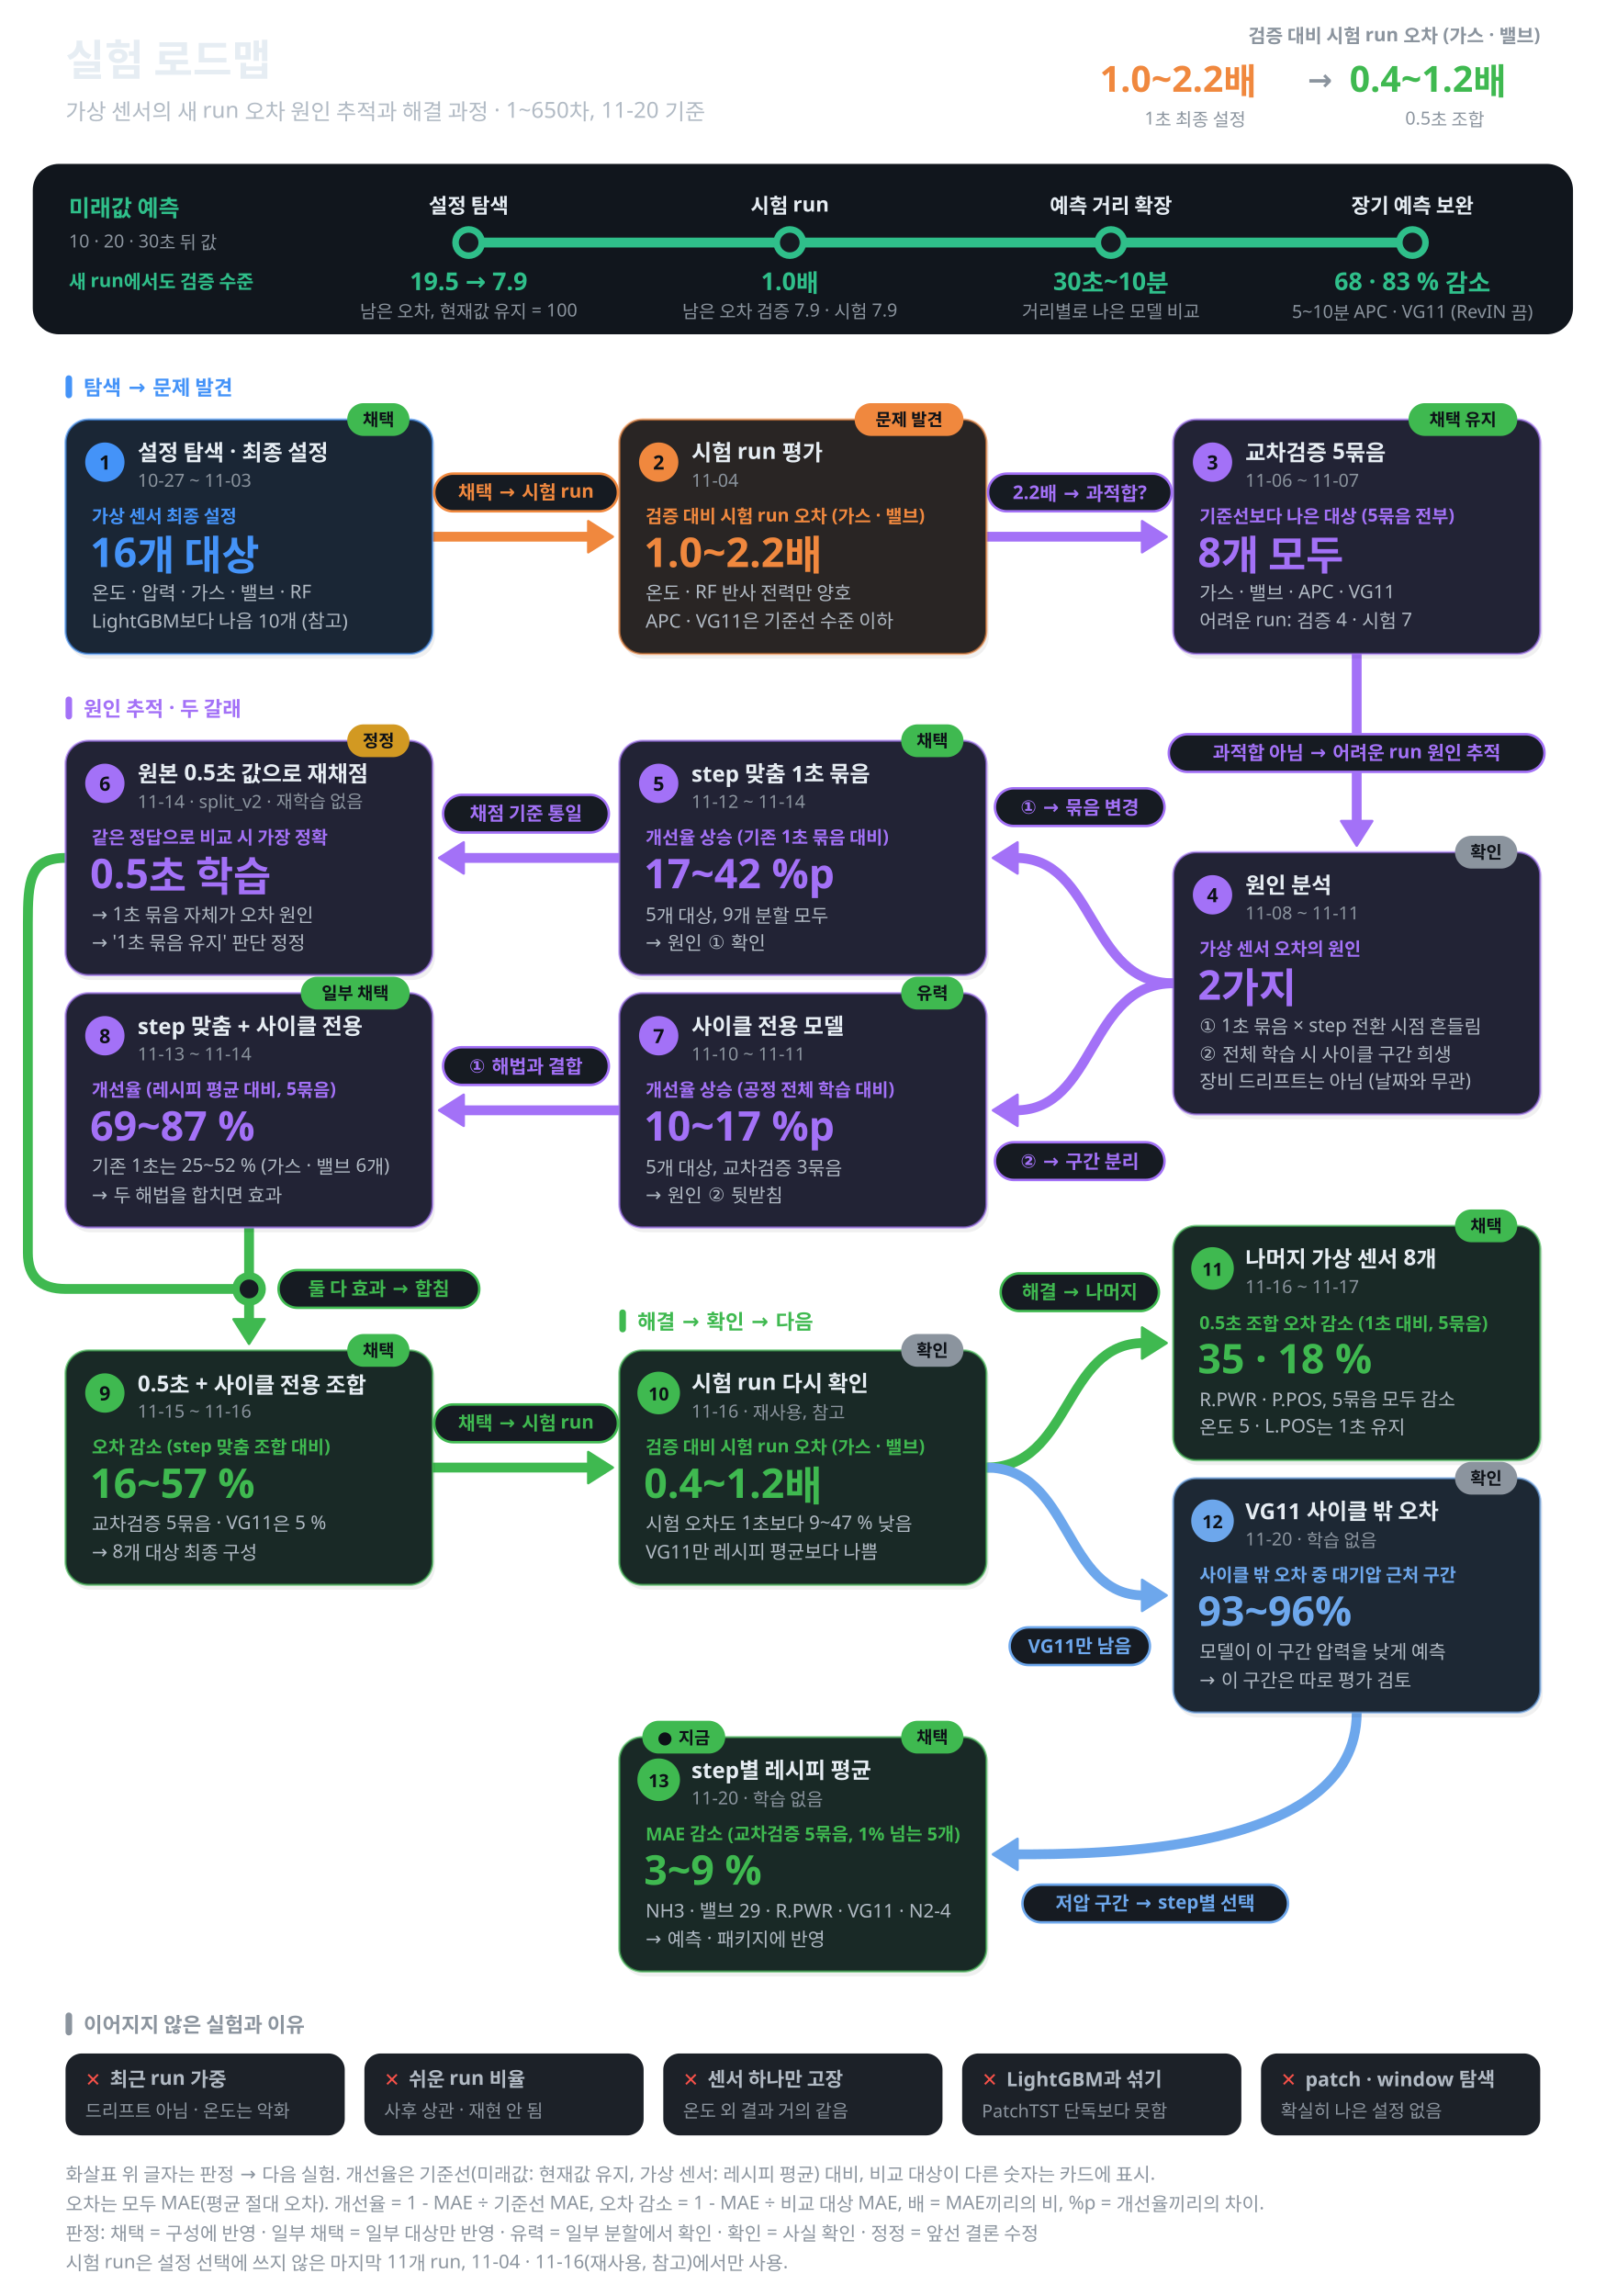
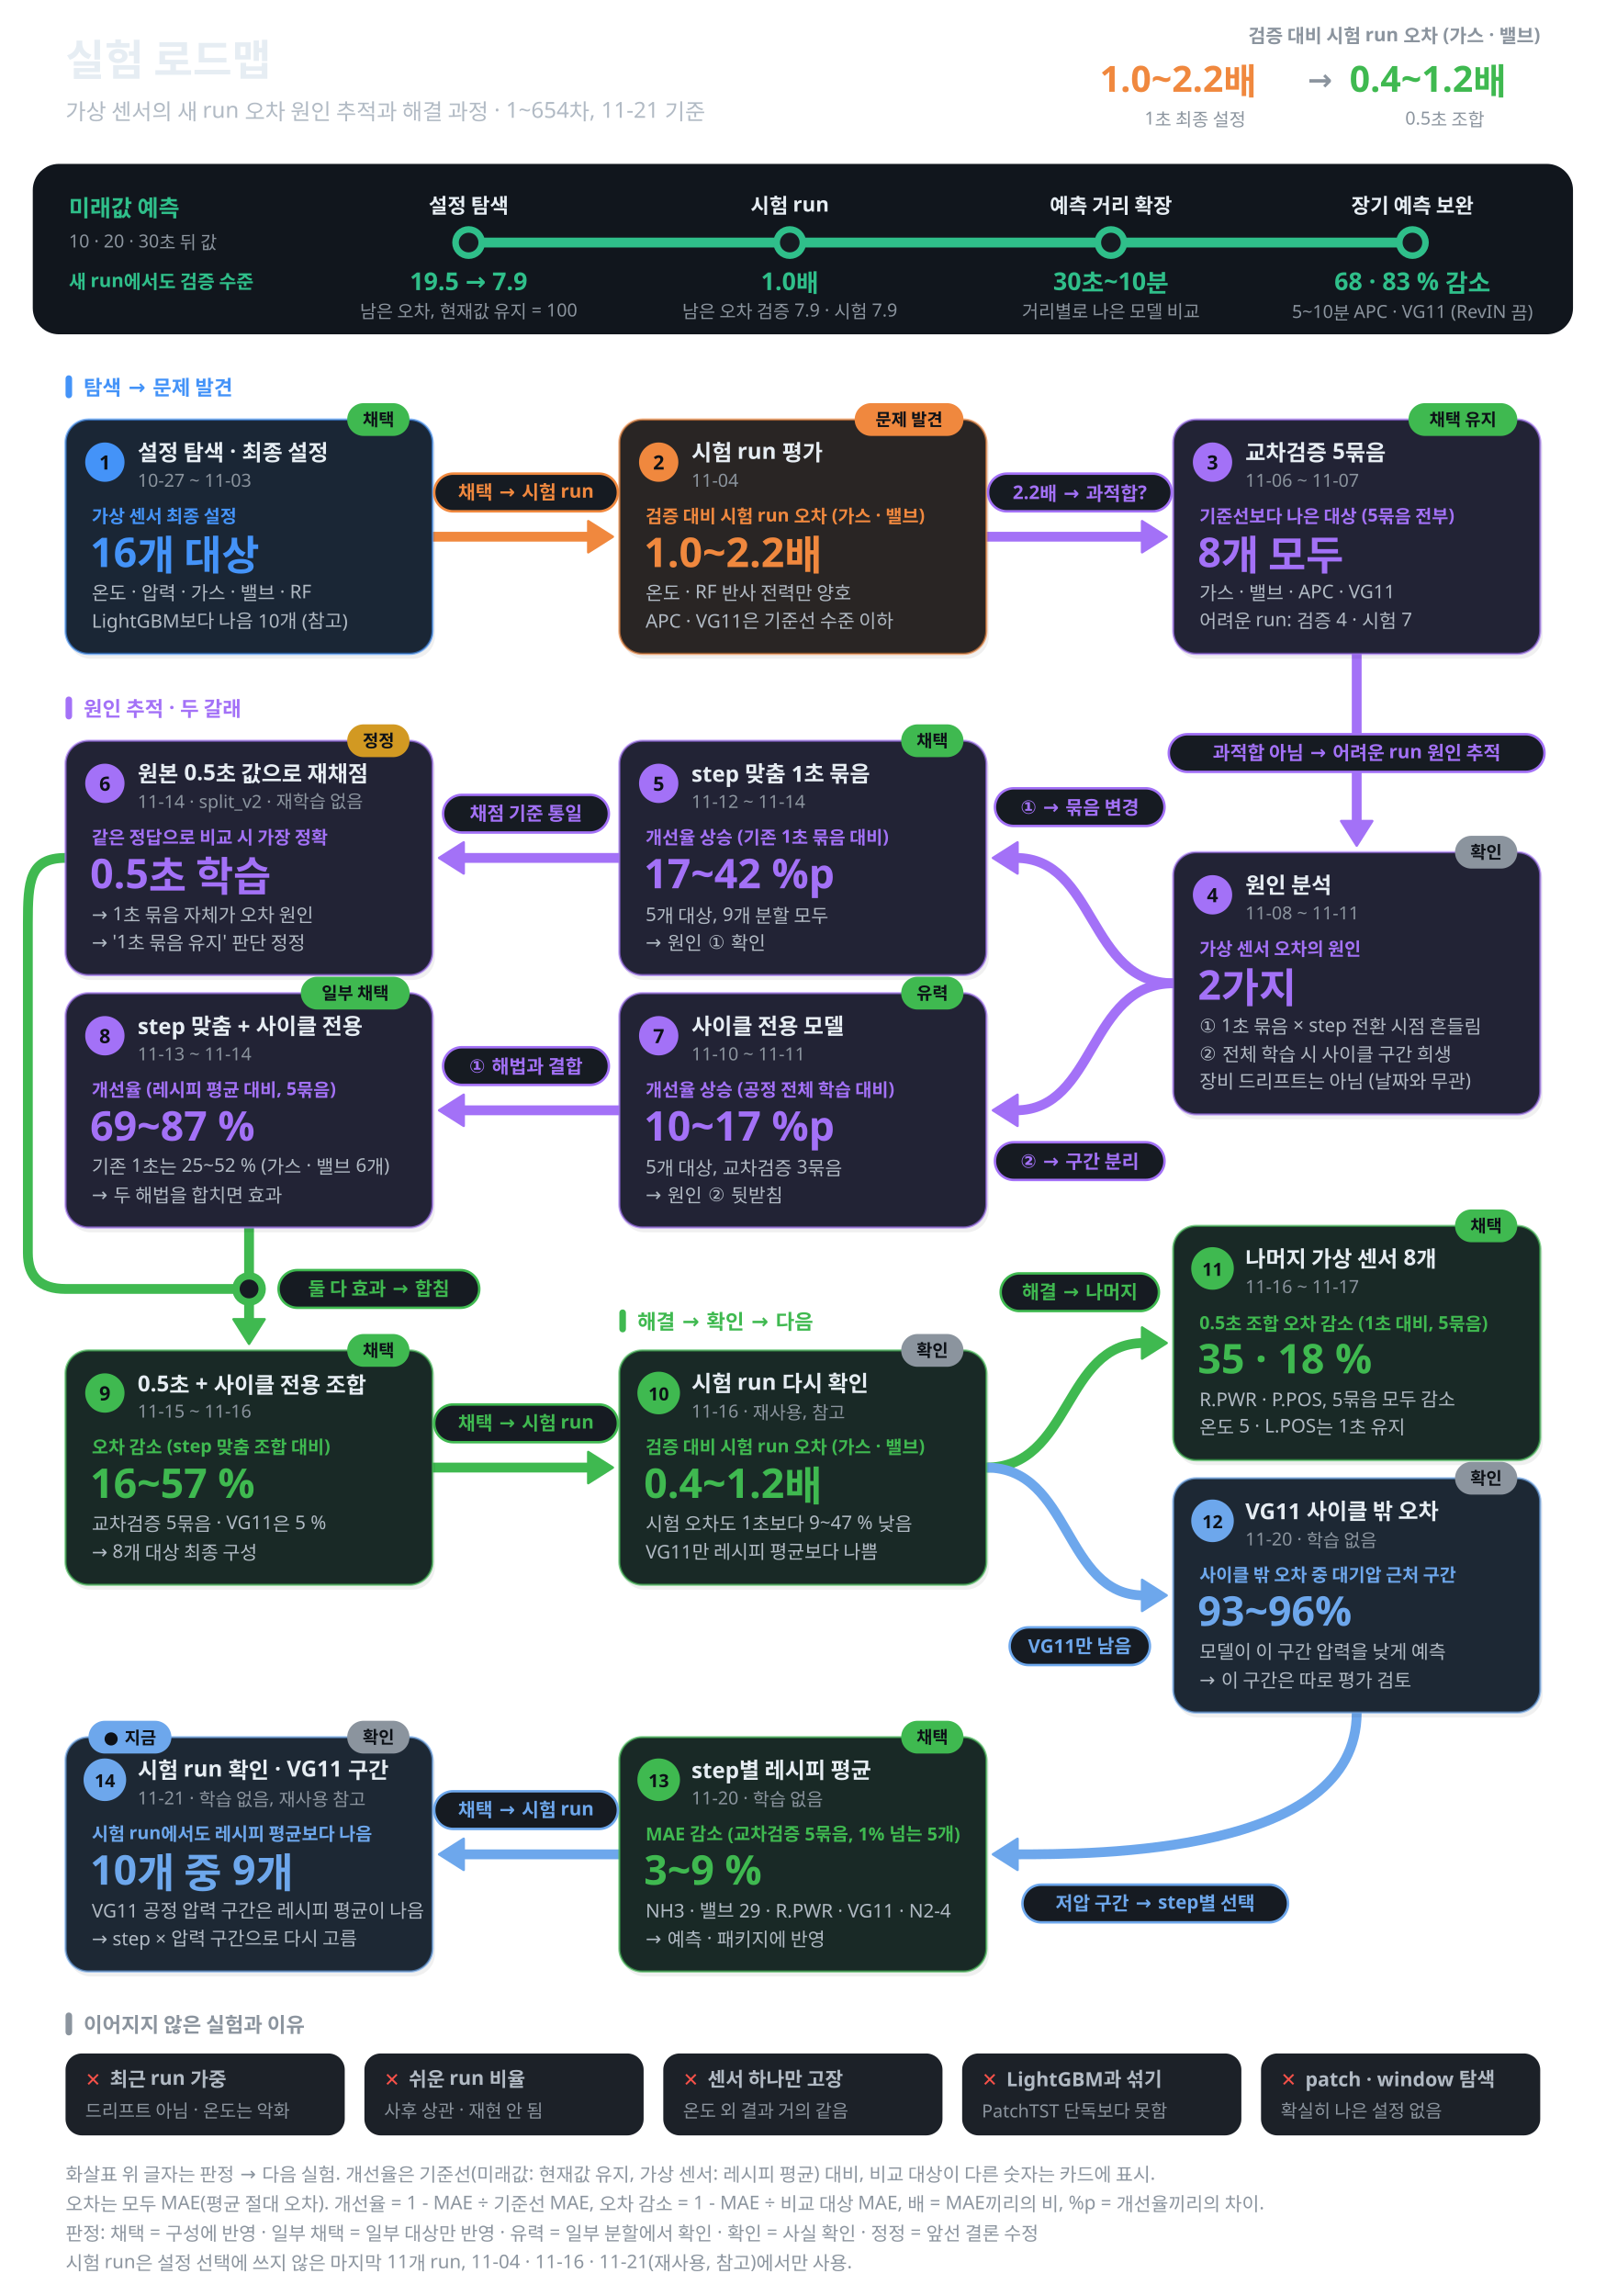
- <svg xmlns="http://www.w3.org/2000/svg" width="980" height="1401" viewBox="0 0 980 1401" role="img" aria-label="실험 로드맵: 가상 센서의 검증 대비 시험 run 오차를 1.0~2.2배에서 0.4~1.2배로 줄이기까지 (1~650차)" font-family="'Pretendard','Apple SD Gothic Neo','Malgun Gothic','Noto Sans KR',system-ui,sans-serif">
+ <svg xmlns="http://www.w3.org/2000/svg" width="980" height="1401" viewBox="0 0 980 1401" role="img" aria-label="실험 로드맵: 가상 센서의 검증 대비 시험 run 오차를 1.0~2.2배에서 0.4~1.2배로 줄이기까지 (1~654차)" font-family="'Pretendard','Apple SD Gothic Neo','Malgun Gothic','Noto Sans KR',system-ui,sans-serif">
  <text x="40.0" y="46.0" font-size="26" font-weight="800" fill="#e6edf3" text-anchor="start">실험 로드맵</text>
-   <text x="40.0" y="73.0" font-size="13.5" font-weight="400" fill="#b1bac4" text-anchor="start">가상 센서의 새 run 오차 원인 추적과 해결 과정 · 1~650차, 11-20 기준</text>
+   <text x="40.0" y="73.0" font-size="13.5" font-weight="400" fill="#b1bac4" text-anchor="start">가상 센서의 새 run 오차 원인 추적과 해결 과정 · 1~654차, 11-21 기준</text>
  <text x="940.0" y="26.0" font-size="11.5" font-weight="700" fill="#8b949e" text-anchor="end">검증 대비 시험 run 오차 (가스 · 밸브)</text>
  <text x="671.2" y="56.0" font-size="22" font-weight="800" fill="#f0883e" text-anchor="start">1.0~2.2배</text>
  <text x="805.6" y="55.0" font-size="18" font-weight="700" fill="#8b949e" text-anchor="middle">→</text>
  <text x="823.6" y="56.0" font-size="22" font-weight="800" fill="#3fb950" text-anchor="start">0.4~1.2배</text>
  <text x="729.4" y="76.0" font-size="11" font-weight="400" fill="#8b949e" text-anchor="middle">1초 최종 설정</text>
  <text x="881.8" y="76.0" font-size="11" font-weight="400" fill="#8b949e" text-anchor="middle">0.5초 조합</text>
  <rect x="20" y="100" width="940" height="104" rx="16" fill="#11161d" />
  <text x="42.0" y="132.0" font-size="14" font-weight="800" fill="#2fbf8a" text-anchor="start">미래값 예측</text>
  <text x="42.0" y="151.0" font-size="11" font-weight="400" fill="#8b949e" text-anchor="start">10 · 20 · 30초 뒤 값</text>
  <text x="42.0" y="176.0" font-size="11.5" font-weight="700" fill="#2fbf8a" text-anchor="start">새 run에서도 검증 수준</text>
  <line x1="286" y1="148" x2="862" y2="148" stroke="#2fbf8a" stroke-width="6" stroke-linecap="round" />
  <circle cx="286" cy="148" r="8" fill="#161b22" stroke="#2fbf8a" stroke-width="4" />
  <text x="286.0" y="130.0" font-size="12.5" font-weight="700" fill="#e6edf3" text-anchor="middle">설정 탐색</text>
  <text x="286.0" y="177.0" font-size="15" font-weight="800" fill="#2fbf8a" text-anchor="middle">19.5 → 7.9</text>
  <text x="286.0" y="194.0" font-size="11" font-weight="400" fill="#8b949e" text-anchor="middle">남은 오차, 현재값 유지 = 100</text>
  <circle cx="482" cy="148" r="8" fill="#161b22" stroke="#2fbf8a" stroke-width="4" />
  <text x="482.0" y="130.0" font-size="12.5" font-weight="700" fill="#e6edf3" text-anchor="middle">시험 run</text>
  <text x="482.0" y="177.0" font-size="15" font-weight="800" fill="#2fbf8a" text-anchor="middle">1.0배</text>
  <text x="482.0" y="194.0" font-size="11" font-weight="400" fill="#8b949e" text-anchor="middle">남은 오차 검증 7.9 · 시험 7.9</text>
  <circle cx="678" cy="148" r="8" fill="#161b22" stroke="#2fbf8a" stroke-width="4" />
  <text x="678.0" y="130.0" font-size="12.5" font-weight="700" fill="#e6edf3" text-anchor="middle">예측 거리 확장</text>
  <text x="678.0" y="177.0" font-size="15" font-weight="800" fill="#2fbf8a" text-anchor="middle">30초~10분</text>
  <text x="678.0" y="194.0" font-size="11" font-weight="400" fill="#8b949e" text-anchor="middle">거리별로 나은 모델 비교</text>
  <circle cx="862" cy="148" r="8" fill="#161b22" stroke="#2fbf8a" stroke-width="4" />
  <text x="862.0" y="130.0" font-size="12.5" font-weight="700" fill="#e6edf3" text-anchor="middle">장기 예측 보완</text>
  <text x="862.0" y="177.0" font-size="15" font-weight="800" fill="#2fbf8a" text-anchor="middle">68 · 83 % 감소</text>
  <text x="862.0" y="194.0" font-size="11" font-weight="400" fill="#8b949e" text-anchor="middle">5~10분 APC · VG11 (RevIN 끔)</text>
  <rect x="40" y="229" width="4" height="14" rx="2" fill="#4493f8" />
  <text x="51.0" y="241.0" font-size="12.5" font-weight="800" fill="#4493f8" text-anchor="start">탐색 → 문제 발견</text>
  <rect x="40" y="425" width="4" height="14" rx="2" fill="#a371f7" />
  <text x="51.0" y="437.0" font-size="12.5" font-weight="800" fill="#a371f7" text-anchor="start">원인 추적 · 두 갈래</text>
  <rect x="378" y="799" width="4" height="14" rx="2" fill="#3fb950" />
  <text x="389.0" y="811.0" font-size="12.5" font-weight="800" fill="#3fb950" text-anchor="start">해결 → 확인 → 다음</text>
  <path d="M264,327.5 L360,327.5" fill="none" stroke="#f0883e" stroke-width="6" stroke-linejoin="round" stroke-linecap="butt" />
  <polygon points="374,327.5 359.0,337.0 359.0,318.0" fill="#f0883e" stroke="#f0883e" stroke-width="1.5" stroke-linejoin="round" />
  <path d="M602,327.5 L698,327.5" fill="none" stroke="#a371f7" stroke-width="6" stroke-linejoin="round" stroke-linecap="butt" />
  <polygon points="712,327.5 697.0,337.0 697.0,318.0" fill="#a371f7" stroke="#a371f7" stroke-width="1.5" stroke-linejoin="round" />
  <path d="M828.0,399 L828.0,502" fill="none" stroke="#a371f7" stroke-width="6" stroke-linejoin="round" stroke-linecap="butt" />
  <polygon points="828.0,516 818.5,501.0 837.5,501.0" fill="#a371f7" stroke="#a371f7" stroke-width="1.5" stroke-linejoin="round" />
  <path d="M716,600.0 C664,600.0 669,523.5 620,523.5" fill="none" stroke="#a371f7" stroke-width="6" stroke-linejoin="round" stroke-linecap="butt" />
  <polygon points="606,523.5 621.0,514.0 621.0,533.0" fill="#a371f7" stroke="#a371f7" stroke-width="1.5" stroke-linejoin="round" />
  <path d="M378,523.5 L282,523.5" fill="none" stroke="#a371f7" stroke-width="6" stroke-linejoin="round" stroke-linecap="butt" />
  <polygon points="268,523.5 283.0,514.0 283.0,533.0" fill="#a371f7" stroke="#a371f7" stroke-width="1.5" stroke-linejoin="round" />
  <path d="M716,600.0 C664,600.0 669,677.5 620,677.5" fill="none" stroke="#a371f7" stroke-width="6" stroke-linejoin="round" stroke-linecap="butt" />
  <polygon points="606,677.5 621.0,668.0 621.0,687.0" fill="#a371f7" stroke="#a371f7" stroke-width="1.5" stroke-linejoin="round" />
  <path d="M378,677.5 L282,677.5" fill="none" stroke="#a371f7" stroke-width="6" stroke-linejoin="round" stroke-linecap="butt" />
  <polygon points="268,677.5 283.0,668.0 283.0,687.0" fill="#a371f7" stroke="#a371f7" stroke-width="1.5" stroke-linejoin="round" />
  <path d="M40,523.5 C18,523.5 17,537.5 17,563.5 L17,764.5 Q17,786.5 40,786.5 L152.0,786.5" fill="none" stroke="#3fb950" stroke-width="6" stroke-linejoin="round" stroke-linecap="butt" />
  <path d="M152.0,749 L152.0,806" fill="none" stroke="#3fb950" stroke-width="6" stroke-linejoin="round" stroke-linecap="butt" />
  <polygon points="152.0,820 142.5,805.0 161.5,805.0" fill="#3fb950" stroke="#3fb950" stroke-width="1.5" stroke-linejoin="round" />
  <circle cx="152.0" cy="786.5" r="8" fill="#161b22" stroke="#3fb950" stroke-width="4.5" />
  <path d="M264,895.5 L360,895.5" fill="none" stroke="#3fb950" stroke-width="6" stroke-linejoin="round" stroke-linecap="butt" />
  <polygon points="374,895.5 359.0,905.0 359.0,886.0" fill="#3fb950" stroke="#3fb950" stroke-width="1.5" stroke-linejoin="round" />
  <path d="M602,895.5 C654,895.5 649,819.5 698,819.5" fill="none" stroke="#3fb950" stroke-width="6" stroke-linejoin="round" stroke-linecap="butt" />
  <polygon points="712,819.5 697.0,829.0 697.0,810.0" fill="#3fb950" stroke="#3fb950" stroke-width="1.5" stroke-linejoin="round" />
  <path d="M602,895.5 C654,895.5 649,973.5 698,973.5" fill="none" stroke="#6da7ec" stroke-width="6" stroke-linejoin="round" stroke-linecap="butt" />
  <polygon points="712,973.5 697.0,983.0 697.0,964.0" fill="#6da7ec" stroke="#6da7ec" stroke-width="1.5" stroke-linejoin="round" />
  <path d="M828.0,1045 C828.0,1131.5 669,1131.5 620,1131.5" fill="none" stroke="#6da7ec" stroke-width="6" stroke-linejoin="round" stroke-linecap="butt" />
  <polygon points="606,1131.5 621.0,1122.0 621.0,1141.0" fill="#6da7ec" stroke="#6da7ec" stroke-width="1.5" stroke-linejoin="round" />
+   <path d="M378,1131.5 L282,1131.5" fill="none" stroke="#6da7ec" stroke-width="6" stroke-linejoin="round" stroke-linecap="butt" />
+   <polygon points="268,1131.5 283.0,1122.0 283.0,1141.0" fill="#6da7ec" stroke="#6da7ec" stroke-width="1.5" stroke-linejoin="round" />
  <rect x="41.5" y="259" width="224" height="143" rx="14" fill="#000000" fill-opacity="0.06" />
  <rect x="40" y="256" width="224" height="143" rx="14" fill="#161b22" stroke="#4493f8" stroke-opacity="0.6" stroke-width="1.4" />
  <rect x="40" y="256" width="224" height="143" rx="14" fill="#4493f8" fill-opacity="0.09" />
  <circle cx="64" cy="282" r="12" fill="#4493f8" />
  <text x="64.0" y="286.5" font-size="12" font-weight="800" fill="#0d1117" text-anchor="middle">1</text>
  <text x="84.0" y="281.0" font-size="13.5" font-weight="700" fill="#e6edf3" text-anchor="start">설정 탐색 · 최종 설정</text>
  <text x="84.0" y="297.0" font-size="11" font-weight="400" fill="#8b949e" text-anchor="start">10-27 ~ 11-03</text>
  <text x="56.0" y="319.0" font-size="11" font-weight="700" fill="#4493f8" text-anchor="start">가상 센서 최종 설정</text>
  <text x="55.0" y="346.0" font-size="25" font-weight="800" fill="#4493f8" text-anchor="start">16개 대상</text>
  <text x="56.0" y="366.0" font-size="11.5" font-weight="400" fill="#b1bac4" text-anchor="start">온도 · 압력 · 가스 · 밸브 · RF</text>
  <text x="56.0" y="383.0" font-size="11.5" font-weight="400" fill="#b1bac4" text-anchor="start">LightGBM보다 나음 10개 (참고)</text>
  <rect x="211.9" y="246" width="38.0" height="20" rx="10" fill="#3fb950" />
  <text x="231.0" y="259.8" font-size="10.5" font-weight="700" fill="#0d1117" text-anchor="middle">채택</text>
  <rect x="379.5" y="259" width="224" height="143" rx="14" fill="#000000" fill-opacity="0.06" />
  <rect x="378" y="256" width="224" height="143" rx="14" fill="#161b22" stroke="#f0883e" stroke-opacity="0.6" stroke-width="1.4" />
  <rect x="378" y="256" width="224" height="143" rx="14" fill="#f0883e" fill-opacity="0.09" />
  <circle cx="402" cy="282" r="12" fill="#f0883e" />
  <text x="402.0" y="286.5" font-size="12" font-weight="800" fill="#0d1117" text-anchor="middle">2</text>
  <text x="422.0" y="281.0" font-size="13.5" font-weight="700" fill="#e6edf3" text-anchor="start">시험 run 평가</text>
  <text x="422.0" y="297.0" font-size="11" font-weight="400" fill="#8b949e" text-anchor="start">11-04</text>
  <text x="394.0" y="319.0" font-size="11" font-weight="700" fill="#f0883e" text-anchor="start">검증 대비 시험 run 오차 (가스 · 밸브)</text>
  <text x="393.0" y="346.0" font-size="25" font-weight="800" fill="#f0883e" text-anchor="start">1.0~2.2배</text>
  <text x="394.0" y="366.0" font-size="11.5" font-weight="400" fill="#b1bac4" text-anchor="start">온도 · RF 반사 전력만 양호</text>
  <text x="394.0" y="383.0" font-size="11.5" font-weight="400" fill="#b1bac4" text-anchor="start">APC · VG11은 기준선 수준 이하</text>
  <rect x="521.6" y="246" width="66.4" height="20" rx="10" fill="#f0883e" />
  <text x="554.8" y="259.8" font-size="10.5" font-weight="700" fill="#0d1117" text-anchor="middle">문제 발견</text>
  <rect x="717.5" y="259" width="224" height="143" rx="14" fill="#000000" fill-opacity="0.06" />
  <rect x="716" y="256" width="224" height="143" rx="14" fill="#161b22" stroke="#a371f7" stroke-opacity="0.6" stroke-width="1.4" />
  <rect x="716" y="256" width="224" height="143" rx="14" fill="#a371f7" fill-opacity="0.09" />
  <circle cx="740" cy="282" r="12" fill="#a371f7" />
  <text x="740.0" y="286.5" font-size="12" font-weight="800" fill="#0d1117" text-anchor="middle">3</text>
  <text x="760.0" y="281.0" font-size="13.5" font-weight="700" fill="#e6edf3" text-anchor="start">교차검증 5묶음</text>
  <text x="760.0" y="297.0" font-size="11" font-weight="400" fill="#8b949e" text-anchor="start">11-06 ~ 11-07</text>
  <text x="732.0" y="319.0" font-size="11" font-weight="700" fill="#a371f7" text-anchor="start">기준선보다 나은 대상 (5묶음 전부)</text>
  <text x="731.0" y="346.0" font-size="25" font-weight="800" fill="#a371f7" text-anchor="start">8개 모두</text>
  <text x="732.0" y="366.0" font-size="11.5" font-weight="400" fill="#b1bac4" text-anchor="start">가스 · 밸브 · APC · VG11</text>
  <text x="732.0" y="383.0" font-size="11.5" font-weight="400" fill="#b1bac4" text-anchor="start">어려운 run: 검증 4 · 시험 7</text>
  <rect x="859.6" y="246" width="66.4" height="20" rx="10" fill="#3fb950" />
  <text x="892.8" y="259.8" font-size="10.5" font-weight="700" fill="#0d1117" text-anchor="middle">채택 유지</text>
  <rect x="717.5" y="523" width="224" height="160" rx="14" fill="#000000" fill-opacity="0.06" />
  <rect x="716" y="520" width="224" height="160" rx="14" fill="#161b22" stroke="#a371f7" stroke-opacity="0.6" stroke-width="1.4" />
  <rect x="716" y="520" width="224" height="160" rx="14" fill="#a371f7" fill-opacity="0.09" />
  <circle cx="740" cy="546" r="12" fill="#a371f7" />
  <text x="740.0" y="550.5" font-size="12" font-weight="800" fill="#0d1117" text-anchor="middle">4</text>
  <text x="760.0" y="545.0" font-size="13.5" font-weight="700" fill="#e6edf3" text-anchor="start">원인 분석</text>
  <text x="760.0" y="561.0" font-size="11" font-weight="400" fill="#8b949e" text-anchor="start">11-08 ~ 11-11</text>
  <text x="732.0" y="583.0" font-size="11" font-weight="700" fill="#a371f7" text-anchor="start">가상 센서 오차의 원인</text>
  <text x="731.0" y="610.0" font-size="25" font-weight="800" fill="#a371f7" text-anchor="start">2가지</text>
  <text x="732.0" y="630.0" font-size="11.5" font-weight="400" fill="#b1bac4" text-anchor="start">① 1초 묶음 × step 전환 시점 흔들림</text>
  <text x="732.0" y="647.0" font-size="11.5" font-weight="400" fill="#b1bac4" text-anchor="start">② 전체 학습 시 사이클 구간 희생</text>
  <text x="732.0" y="664.0" font-size="11.5" font-weight="400" fill="#b1bac4" text-anchor="start">장비 드리프트는 아님 (날짜와 무관)</text>
  <rect x="888.0" y="510" width="38.0" height="20" rx="10" fill="#8b949e" />
  <text x="907.0" y="523.8" font-size="10.5" font-weight="700" fill="#0d1117" text-anchor="middle">확인</text>
  <rect x="379.5" y="455" width="224" height="143" rx="14" fill="#000000" fill-opacity="0.06" />
  <rect x="378" y="452" width="224" height="143" rx="14" fill="#161b22" stroke="#a371f7" stroke-opacity="0.6" stroke-width="1.4" />
  <rect x="378" y="452" width="224" height="143" rx="14" fill="#a371f7" fill-opacity="0.09" />
  <circle cx="402" cy="478" r="12" fill="#a371f7" />
  <text x="402.0" y="482.5" font-size="12" font-weight="800" fill="#0d1117" text-anchor="middle">5</text>
  <text x="422.0" y="477.0" font-size="13.5" font-weight="700" fill="#e6edf3" text-anchor="start">step 맞춤 1초 묶음</text>
  <text x="422.0" y="493.0" font-size="11" font-weight="400" fill="#8b949e" text-anchor="start">11-12 ~ 11-14</text>
  <text x="394.0" y="515.0" font-size="11" font-weight="700" fill="#a371f7" text-anchor="start">개선율 상승 (기존 1초 묶음 대비)</text>
  <text x="393.0" y="542.0" font-size="25" font-weight="800" fill="#a371f7" text-anchor="start">17~42 %p</text>
  <text x="394.0" y="562.0" font-size="11.5" font-weight="400" fill="#b1bac4" text-anchor="start">5개 대상, 9개 분할 모두</text>
  <text x="394.0" y="579.0" font-size="11.5" font-weight="400" fill="#b1bac4" text-anchor="start">→ 원인 ① 확인</text>
  <rect x="550.0" y="442" width="38.0" height="20" rx="10" fill="#3fb950" />
  <text x="569.0" y="455.8" font-size="10.5" font-weight="700" fill="#0d1117" text-anchor="middle">채택</text>
  <rect x="41.5" y="455" width="224" height="143" rx="14" fill="#000000" fill-opacity="0.06" />
  <rect x="40" y="452" width="224" height="143" rx="14" fill="#161b22" stroke="#a371f7" stroke-opacity="0.6" stroke-width="1.4" />
  <rect x="40" y="452" width="224" height="143" rx="14" fill="#a371f7" fill-opacity="0.09" />
  <circle cx="64" cy="478" r="12" fill="#a371f7" />
  <text x="64.0" y="482.5" font-size="12" font-weight="800" fill="#0d1117" text-anchor="middle">6</text>
  <text x="84.0" y="477.0" font-size="13.5" font-weight="700" fill="#e6edf3" text-anchor="start">원본 0.5초 값으로 재채점</text>
  <text x="84.0" y="493.0" font-size="11" font-weight="400" fill="#8b949e" text-anchor="start">11-14 · split_v2 · 재학습 없음</text>
  <text x="56.0" y="515.0" font-size="11" font-weight="700" fill="#a371f7" text-anchor="start">같은 정답으로 비교 시 가장 정확</text>
  <text x="55.0" y="542.0" font-size="25" font-weight="800" fill="#a371f7" text-anchor="start">0.5초 학습</text>
  <text x="56.0" y="562.0" font-size="11.5" font-weight="400" fill="#b1bac4" text-anchor="start">→ 1초 묶음 자체가 오차 원인</text>
  <text x="56.0" y="579.0" font-size="11.5" font-weight="400" fill="#b1bac4" text-anchor="start">→ '1초 묶음 유지' 판단 정정</text>
  <rect x="211.9" y="442" width="38.0" height="20" rx="10" fill="#d29922" />
  <text x="231.0" y="455.8" font-size="10.5" font-weight="700" fill="#0d1117" text-anchor="middle">정정</text>
  <rect x="379.5" y="609" width="224" height="143" rx="14" fill="#000000" fill-opacity="0.06" />
  <rect x="378" y="606" width="224" height="143" rx="14" fill="#161b22" stroke="#a371f7" stroke-opacity="0.6" stroke-width="1.4" />
  <rect x="378" y="606" width="224" height="143" rx="14" fill="#a371f7" fill-opacity="0.09" />
  <circle cx="402" cy="632" r="12" fill="#a371f7" />
  <text x="402.0" y="636.5" font-size="12" font-weight="800" fill="#0d1117" text-anchor="middle">7</text>
  <text x="422.0" y="631.0" font-size="13.5" font-weight="700" fill="#e6edf3" text-anchor="start">사이클 전용 모델</text>
  <text x="422.0" y="647.0" font-size="11" font-weight="400" fill="#8b949e" text-anchor="start">11-10 ~ 11-11</text>
  <text x="394.0" y="669.0" font-size="11" font-weight="700" fill="#a371f7" text-anchor="start">개선율 상승 (공정 전체 학습 대비)</text>
  <text x="393.0" y="696.0" font-size="25" font-weight="800" fill="#a371f7" text-anchor="start">10~17 %p</text>
  <text x="394.0" y="716.0" font-size="11.5" font-weight="400" fill="#b1bac4" text-anchor="start">5개 대상, 교차검증 3묶음</text>
  <text x="394.0" y="733.0" font-size="11.5" font-weight="400" fill="#b1bac4" text-anchor="start">→ 원인 ② 뒷받침</text>
  <rect x="550.0" y="596" width="38.0" height="20" rx="10" fill="#3fb950" />
  <text x="569.0" y="609.8" font-size="10.5" font-weight="700" fill="#0d1117" text-anchor="middle">유력</text>
  <rect x="41.5" y="609" width="224" height="143" rx="14" fill="#000000" fill-opacity="0.06" />
  <rect x="40" y="606" width="224" height="143" rx="14" fill="#161b22" stroke="#a371f7" stroke-opacity="0.6" stroke-width="1.4" />
  <rect x="40" y="606" width="224" height="143" rx="14" fill="#a371f7" fill-opacity="0.09" />
  <circle cx="64" cy="632" r="12" fill="#a371f7" />
  <text x="64.0" y="636.5" font-size="12" font-weight="800" fill="#0d1117" text-anchor="middle">8</text>
  <text x="84.0" y="631.0" font-size="13.5" font-weight="700" fill="#e6edf3" text-anchor="start">step 맞춤 + 사이클 전용</text>
  <text x="84.0" y="647.0" font-size="11" font-weight="400" fill="#8b949e" text-anchor="start">11-13 ~ 11-14</text>
  <text x="56.0" y="669.0" font-size="11" font-weight="700" fill="#a371f7" text-anchor="start">개선율 (레시피 평균 대비, 5묶음)</text>
  <text x="55.0" y="696.0" font-size="25" font-weight="800" fill="#a371f7" text-anchor="start">69~87 %</text>
  <text x="56.0" y="716.0" font-size="11.5" font-weight="400" fill="#b1bac4" text-anchor="start">기존 1초는 25~52 % (가스 · 밸브 6개)</text>
  <text x="56.0" y="733.0" font-size="11.5" font-weight="400" fill="#b1bac4" text-anchor="start">→ 두 해법을 합치면 효과</text>
  <rect x="183.6" y="596" width="66.4" height="20" rx="10" fill="#3fb950" />
  <text x="216.8" y="609.8" font-size="10.5" font-weight="700" fill="#0d1117" text-anchor="middle">일부 채택</text>
  <rect x="41.5" y="827" width="224" height="143" rx="14" fill="#000000" fill-opacity="0.06" />
  <rect x="40" y="824" width="224" height="143" rx="14" fill="#161b22" stroke="#3fb950" stroke-opacity="0.6" stroke-width="1.4" />
  <rect x="40" y="824" width="224" height="143" rx="14" fill="#3fb950" fill-opacity="0.09" />
  <circle cx="64" cy="850" r="12" fill="#3fb950" />
  <text x="64.0" y="854.5" font-size="12" font-weight="800" fill="#0d1117" text-anchor="middle">9</text>
  <text x="84.0" y="849.0" font-size="13.5" font-weight="700" fill="#e6edf3" text-anchor="start">0.5초 + 사이클 전용 조합</text>
  <text x="84.0" y="865.0" font-size="11" font-weight="400" fill="#8b949e" text-anchor="start">11-15 ~ 11-16</text>
  <text x="56.0" y="887.0" font-size="11" font-weight="700" fill="#3fb950" text-anchor="start">오차 감소 (step 맞춤 조합 대비)</text>
  <text x="55.0" y="914.0" font-size="25" font-weight="800" fill="#3fb950" text-anchor="start">16~57 %</text>
  <text x="56.0" y="934.0" font-size="11.5" font-weight="400" fill="#b1bac4" text-anchor="start">교차검증 5묶음 · VG11은 5 %</text>
  <text x="56.0" y="951.0" font-size="11.5" font-weight="400" fill="#b1bac4" text-anchor="start">→ 8개 대상 최종 구성</text>
  <rect x="211.9" y="814" width="38.0" height="20" rx="10" fill="#3fb950" />
  <text x="231.0" y="827.8" font-size="10.5" font-weight="700" fill="#0d1117" text-anchor="middle">채택</text>
  <rect x="379.5" y="827" width="224" height="143" rx="14" fill="#000000" fill-opacity="0.06" />
  <rect x="378" y="824" width="224" height="143" rx="14" fill="#161b22" stroke="#3fb950" stroke-opacity="0.6" stroke-width="1.4" />
  <rect x="378" y="824" width="224" height="143" rx="14" fill="#3fb950" fill-opacity="0.09" />
  <circle cx="402" cy="850" r="13" fill="#3fb950" />
  <text x="402.0" y="854.5" font-size="11" font-weight="800" fill="#0d1117" text-anchor="middle">10</text>
  <text x="422.0" y="849.0" font-size="13.5" font-weight="700" fill="#e6edf3" text-anchor="start">시험 run 다시 확인</text>
  <text x="422.0" y="865.0" font-size="11" font-weight="400" fill="#8b949e" text-anchor="start">11-16 · 재사용, 참고</text>
  <text x="394.0" y="887.0" font-size="11" font-weight="700" fill="#3fb950" text-anchor="start">검증 대비 시험 run 오차 (가스 · 밸브)</text>
  <text x="393.0" y="914.0" font-size="25" font-weight="800" fill="#3fb950" text-anchor="start">0.4~1.2배</text>
  <text x="394.0" y="934.0" font-size="11.5" font-weight="400" fill="#b1bac4" text-anchor="start">시험 오차도 1초보다 9~47 % 낮음</text>
  <text x="394.0" y="951.0" font-size="11.5" font-weight="400" fill="#b1bac4" text-anchor="start">VG11만 레시피 평균보다 나쁨</text>
  <rect x="550.0" y="814" width="38.0" height="20" rx="10" fill="#8b949e" />
  <text x="569.0" y="827.8" font-size="10.5" font-weight="700" fill="#0d1117" text-anchor="middle">확인</text>
  <rect x="717.5" y="751" width="224" height="143" rx="14" fill="#000000" fill-opacity="0.06" />
  <rect x="716" y="748" width="224" height="143" rx="14" fill="#161b22" stroke="#3fb950" stroke-opacity="0.6" stroke-width="1.4" />
  <rect x="716" y="748" width="224" height="143" rx="14" fill="#3fb950" fill-opacity="0.09" />
  <circle cx="740" cy="774" r="13" fill="#3fb950" />
  <text x="740.0" y="778.5" font-size="11" font-weight="800" fill="#0d1117" text-anchor="middle">11</text>
  <text x="760.0" y="773.0" font-size="13.5" font-weight="700" fill="#e6edf3" text-anchor="start">나머지 가상 센서 8개</text>
  <text x="760.0" y="789.0" font-size="11" font-weight="400" fill="#8b949e" text-anchor="start">11-16 ~ 11-17</text>
  <text x="732.0" y="811.0" font-size="11" font-weight="700" fill="#3fb950" text-anchor="start">0.5초 조합 오차 감소 (1초 대비, 5묶음)</text>
  <text x="731.0" y="838.0" font-size="25" font-weight="800" fill="#3fb950" text-anchor="start">35 · 18 %</text>
  <text x="732.0" y="858.0" font-size="11.5" font-weight="400" fill="#b1bac4" text-anchor="start">R.PWR · P.POS, 5묶음 모두 감소</text>
  <text x="732.0" y="875.0" font-size="11.5" font-weight="400" fill="#b1bac4" text-anchor="start">온도 5 · L.POS는 1초 유지</text>
  <rect x="888.0" y="738" width="38.0" height="20" rx="10" fill="#3fb950" />
  <text x="907.0" y="751.8" font-size="10.5" font-weight="700" fill="#0d1117" text-anchor="middle">채택</text>
  <rect x="717.5" y="905" width="224" height="143" rx="14" fill="#000000" fill-opacity="0.06" />
  <rect x="716" y="902" width="224" height="143" rx="14" fill="#161b22" stroke="#6da7ec" stroke-opacity="0.6" stroke-width="1.4" />
  <rect x="716" y="902" width="224" height="143" rx="14" fill="#6da7ec" fill-opacity="0.09" />
  <circle cx="740" cy="928" r="13" fill="#6da7ec" />
  <text x="740.0" y="932.5" font-size="11" font-weight="800" fill="#0d1117" text-anchor="middle">12</text>
  <text x="760.0" y="927.0" font-size="13.5" font-weight="700" fill="#e6edf3" text-anchor="start">VG11 사이클 밖 오차</text>
  <text x="760.0" y="943.0" font-size="11" font-weight="400" fill="#8b949e" text-anchor="start">11-20 · 학습 없음</text>
  <text x="732.0" y="965.0" font-size="11" font-weight="700" fill="#6da7ec" text-anchor="start">사이클 밖 오차 중 대기압 근처 구간</text>
  <text x="731.0" y="992.0" font-size="25" font-weight="800" fill="#6da7ec" text-anchor="start">93~96%</text>
  <text x="732.0" y="1012.0" font-size="11.5" font-weight="400" fill="#b1bac4" text-anchor="start">모델이 이 구간 압력을 낮게 예측</text>
  <text x="732.0" y="1029.0" font-size="11.5" font-weight="400" fill="#b1bac4" text-anchor="start">→ 이 구간은 따로 평가 검토</text>
  <rect x="888.0" y="892" width="38.0" height="20" rx="10" fill="#8b949e" />
  <text x="907.0" y="905.8" font-size="10.5" font-weight="700" fill="#0d1117" text-anchor="middle">확인</text>
  <rect x="379.5" y="1063" width="224" height="143" rx="14" fill="#000000" fill-opacity="0.06" />
  <rect x="378" y="1060" width="224" height="143" rx="14" fill="#161b22" stroke="#3fb950" stroke-opacity="0.6" stroke-width="1.4" />
  <rect x="378" y="1060" width="224" height="143" rx="14" fill="#3fb950" fill-opacity="0.09" />
  <circle cx="402" cy="1086" r="13" fill="#3fb950" />
  <text x="402.0" y="1090.5" font-size="11" font-weight="800" fill="#0d1117" text-anchor="middle">13</text>
  <text x="422.0" y="1085.0" font-size="13.5" font-weight="700" fill="#e6edf3" text-anchor="start">step별 레시피 평균</text>
  <text x="422.0" y="1101.0" font-size="11" font-weight="400" fill="#8b949e" text-anchor="start">11-20 · 학습 없음</text>
  <text x="394.0" y="1123.0" font-size="11" font-weight="700" fill="#3fb950" text-anchor="start">MAE 감소 (교차검증 5묶음, 1% 넘는 5개)</text>
  <text x="393.0" y="1150.0" font-size="25" font-weight="800" fill="#3fb950" text-anchor="start">3~9 %</text>
  <text x="394.0" y="1170.0" font-size="11.5" font-weight="400" fill="#b1bac4" text-anchor="start">NH3 · 밸브 29 · R.PWR · VG11 · N2-4</text>
  <text x="394.0" y="1187.0" font-size="11.5" font-weight="400" fill="#b1bac4" text-anchor="start">→ 예측 · 패키지에 반영</text>
  <rect x="550.0" y="1050" width="38.0" height="20" rx="10" fill="#3fb950" />
  <text x="569.0" y="1063.8" font-size="10.5" font-weight="700" fill="#0d1117" text-anchor="middle">채택</text>
-   <rect x="392.0" y="1050" width="50.6" height="20" rx="10" fill="#3fb950" />
-   <text x="417.3" y="1063.8" font-size="10.5" font-weight="700" fill="#0d1117" text-anchor="middle">● 지금</text>
+   <rect x="41.5" y="1063" width="224" height="143" rx="14" fill="#000000" fill-opacity="0.06" />
+   <rect x="40" y="1060" width="224" height="143" rx="14" fill="#161b22" stroke="#6da7ec" stroke-opacity="0.6" stroke-width="1.4" />
+   <rect x="40" y="1060" width="224" height="143" rx="14" fill="#6da7ec" fill-opacity="0.09" />
+   <circle cx="64" cy="1086" r="13" fill="#6da7ec" />
+   <text x="64.0" y="1090.5" font-size="11" font-weight="800" fill="#0d1117" text-anchor="middle">14</text>
+   <text x="84.0" y="1085.0" font-size="13.5" font-weight="700" fill="#e6edf3" text-anchor="start">시험 run 확인 · VG11 구간</text>
+   <text x="84.0" y="1101.0" font-size="11" font-weight="400" fill="#8b949e" text-anchor="start">11-21 · 학습 없음, 재사용 참고</text>
+   <text x="56.0" y="1123.0" font-size="11" font-weight="700" fill="#6da7ec" text-anchor="start">시험 run에서도 레시피 평균보다 나음</text>
+   <text x="55.0" y="1150.0" font-size="25" font-weight="800" fill="#6da7ec" text-anchor="start">10개 중 9개</text>
+   <text x="56.0" y="1170.0" font-size="11.5" font-weight="400" fill="#b1bac4" text-anchor="start">VG11 공정 압력 구간은 레시피 평균이 나음</text>
+   <text x="56.0" y="1187.0" font-size="11.5" font-weight="400" fill="#b1bac4" text-anchor="start">→ step × 압력 구간으로 다시 고름</text>
+   <rect x="211.9" y="1050" width="38.0" height="20" rx="10" fill="#8b949e" />
+   <text x="231.0" y="1063.8" font-size="10.5" font-weight="700" fill="#0d1117" text-anchor="middle">확인</text>
+   <rect x="54.0" y="1050" width="50.6" height="20" rx="10" fill="#6da7ec" />
+   <text x="79.3" y="1063.8" font-size="10.5" font-weight="700" fill="#0d1117" text-anchor="middle">● 지금</text>
  <rect x="265.0" y="289.0" width="112.1" height="23" rx="11.5" fill="#161b22" stroke="#f0883e" stroke-width="1.5" />
  <text x="321.0" y="304.5" font-size="11.5" font-weight="700" fill="#f0883e" text-anchor="middle">채택 → 시험 run</text>
  <rect x="603.0" y="289.0" width="112.1" height="23" rx="11.5" fill="#161b22" stroke="#a371f7" stroke-width="1.5" />
  <text x="659.0" y="304.5" font-size="11.5" font-weight="700" fill="#a371f7" text-anchor="middle">2.2배 → 과적합?</text>
  <rect x="713.3" y="448.0" width="229.3" height="23" rx="11.5" fill="#161b22" stroke="#a371f7" stroke-width="1.5" />
  <text x="828.0" y="463.5" font-size="11.5" font-weight="700" fill="#a371f7" text-anchor="middle">과적합 아님 → 어려운 run 원인 추적</text>
  <rect x="607.2" y="481.0" width="103.5" height="23" rx="11.5" fill="#161b22" stroke="#a371f7" stroke-width="1.5" />
  <text x="659.0" y="496.5" font-size="11.5" font-weight="700" fill="#a371f7" text-anchor="middle">① → 묶음 변경</text>
  <rect x="607.2" y="697.0" width="103.5" height="23" rx="11.5" fill="#161b22" stroke="#a371f7" stroke-width="1.5" />
  <text x="659.0" y="712.5" font-size="11.5" font-weight="700" fill="#a371f7" text-anchor="middle">② → 구간 분리</text>
  <rect x="270.4" y="485.0" width="101.2" height="23" rx="11.5" fill="#161b22" stroke="#a371f7" stroke-width="1.5" />
  <text x="321.0" y="500.5" font-size="11.5" font-weight="700" fill="#a371f7" text-anchor="middle">채점 기준 통일</text>
  <rect x="270.4" y="639.0" width="101.2" height="23" rx="11.5" fill="#161b22" stroke="#a371f7" stroke-width="1.5" />
  <text x="321.0" y="654.5" font-size="11.5" font-weight="700" fill="#a371f7" text-anchor="middle">① 해법과 결합</text>
  <rect x="170.0" y="775.0" width="122.5" height="23" rx="11.5" fill="#161b22" stroke="#3fb950" stroke-width="1.5" />
  <text x="231.2" y="790.5" font-size="11.5" font-weight="700" fill="#3fb950" text-anchor="middle">둘 다 효과 → 합침</text>
  <rect x="265.0" y="857.0" width="112.1" height="23" rx="11.5" fill="#161b22" stroke="#3fb950" stroke-width="1.5" />
  <text x="321.0" y="872.5" font-size="11.5" font-weight="700" fill="#3fb950" text-anchor="middle">채택 → 시험 run</text>
  <rect x="610.7" y="777.0" width="96.6" height="23" rx="11.5" fill="#161b22" stroke="#3fb950" stroke-width="1.5" />
  <text x="659.0" y="792.5" font-size="11.5" font-weight="700" fill="#3fb950" text-anchor="middle">해결 → 나머지</text>
  <rect x="616.2" y="993.0" width="85.6" height="23" rx="11.5" fill="#161b22" stroke="#6da7ec" stroke-width="1.5" />
  <text x="659.0" y="1008.5" font-size="11.5" font-weight="700" fill="#6da7ec" text-anchor="middle">VG11만 남음</text>
  <rect x="624.0" y="1150.0" width="162.1" height="23" rx="11.5" fill="#161b22" stroke="#6da7ec" stroke-width="1.5" />
  <text x="705.0" y="1165.5" font-size="11.5" font-weight="700" fill="#6da7ec" text-anchor="middle">저압 구간 → step별 선택</text>
+   <rect x="265.0" y="1093.0" width="112.1" height="23" rx="11.5" fill="#161b22" stroke="#6da7ec" stroke-width="1.5" />
+   <text x="321.0" y="1108.5" font-size="11.5" font-weight="700" fill="#6da7ec" text-anchor="middle">채택 → 시험 run</text>
  <rect x="40" y="1228" width="4" height="14" rx="2" fill="#8b949e" />
  <text x="51.0" y="1240.0" font-size="12.5" font-weight="800" fill="#8b949e" text-anchor="start">이어지지 않은 실험과 이유</text>
  <rect x="40.0" y="1253" width="170.4" height="50" rx="10" fill="#1c2128" />
  <text x="52.0" y="1273.0" font-size="11.5" font-weight="800" fill="#f85149" text-anchor="start">✕</text>
  <text x="67.0" y="1273.0" font-size="12" font-weight="700" fill="#b1bac4" text-anchor="start">최근 run 가중</text>
  <text x="52.0" y="1292.0" font-size="11" font-weight="400" fill="#8b949e" text-anchor="start">드리프트 아님 · 온도는 악화</text>
  <rect x="222.4" y="1253" width="170.4" height="50" rx="10" fill="#1c2128" />
  <text x="234.4" y="1273.0" font-size="11.5" font-weight="800" fill="#f85149" text-anchor="start">✕</text>
  <text x="249.4" y="1273.0" font-size="12" font-weight="700" fill="#b1bac4" text-anchor="start">쉬운 run 비율</text>
  <text x="234.4" y="1292.0" font-size="11" font-weight="400" fill="#8b949e" text-anchor="start">사후 상관 · 재현 안 됨</text>
  <rect x="404.8" y="1253" width="170.4" height="50" rx="10" fill="#1c2128" />
  <text x="416.8" y="1273.0" font-size="11.5" font-weight="800" fill="#f85149" text-anchor="start">✕</text>
  <text x="431.8" y="1273.0" font-size="12" font-weight="700" fill="#b1bac4" text-anchor="start">센서 하나만 고장</text>
  <text x="416.8" y="1292.0" font-size="11" font-weight="400" fill="#8b949e" text-anchor="start">온도 외 결과 거의 같음</text>
  <rect x="587.2" y="1253" width="170.4" height="50" rx="10" fill="#1c2128" />
  <text x="599.2" y="1273.0" font-size="11.5" font-weight="800" fill="#f85149" text-anchor="start">✕</text>
  <text x="614.2" y="1273.0" font-size="12" font-weight="700" fill="#b1bac4" text-anchor="start">LightGBM과 섞기</text>
  <text x="599.2" y="1292.0" font-size="11" font-weight="400" fill="#8b949e" text-anchor="start">PatchTST 단독보다 못함</text>
  <rect x="769.6" y="1253" width="170.4" height="50" rx="10" fill="#1c2128" />
  <text x="781.6" y="1273.0" font-size="11.5" font-weight="800" fill="#f85149" text-anchor="start">✕</text>
  <text x="796.6" y="1273.0" font-size="12" font-weight="700" fill="#b1bac4" text-anchor="start">patch · window 탐색</text>
  <text x="781.6" y="1292.0" font-size="11" font-weight="400" fill="#8b949e" text-anchor="start">확실히 나은 설정 없음</text>
  <text x="40.0" y="1331.0" font-size="11.5" font-weight="400" fill="#8b949e" text-anchor="start">화살표 위 글자는 판정 → 다음 실험. 개선율은 기준선(미래값: 현재값 유지, 가상 센서: 레시피 평균) 대비, 비교 대상이 다른 숫자는 카드에 표시.</text>
  <text x="40.0" y="1349.0" font-size="11.5" font-weight="400" fill="#8b949e" text-anchor="start">오차는 모두 MAE(평균 절대 오차). 개선율 = 1 - MAE ÷ 기준선 MAE, 오차 감소 = 1 - MAE ÷ 비교 대상 MAE, 배 = MAE끼리의 비, %p = 개선율끼리의 차이.</text>
  <text x="40.0" y="1367.0" font-size="11.5" font-weight="400" fill="#8b949e" text-anchor="start">판정: 채택 = 구성에 반영 · 일부 채택 = 일부 대상만 반영 · 유력 = 일부 분할에서 확인 · 확인 = 사실 확인 · 정정 = 앞선 결론 수정</text>
-   <text x="40.0" y="1385.0" font-size="11.5" font-weight="400" fill="#8b949e" text-anchor="start">시험 run은 설정 선택에 쓰지 않은 마지막 11개 run, 11-04 · 11-16(재사용, 참고)에서만 사용.</text>
+   <text x="40.0" y="1385.0" font-size="11.5" font-weight="400" fill="#8b949e" text-anchor="start">시험 run은 설정 선택에 쓰지 않은 마지막 11개 run, 11-04 · 11-16 · 11-21(재사용, 참고)에서만 사용.</text>
</svg>
